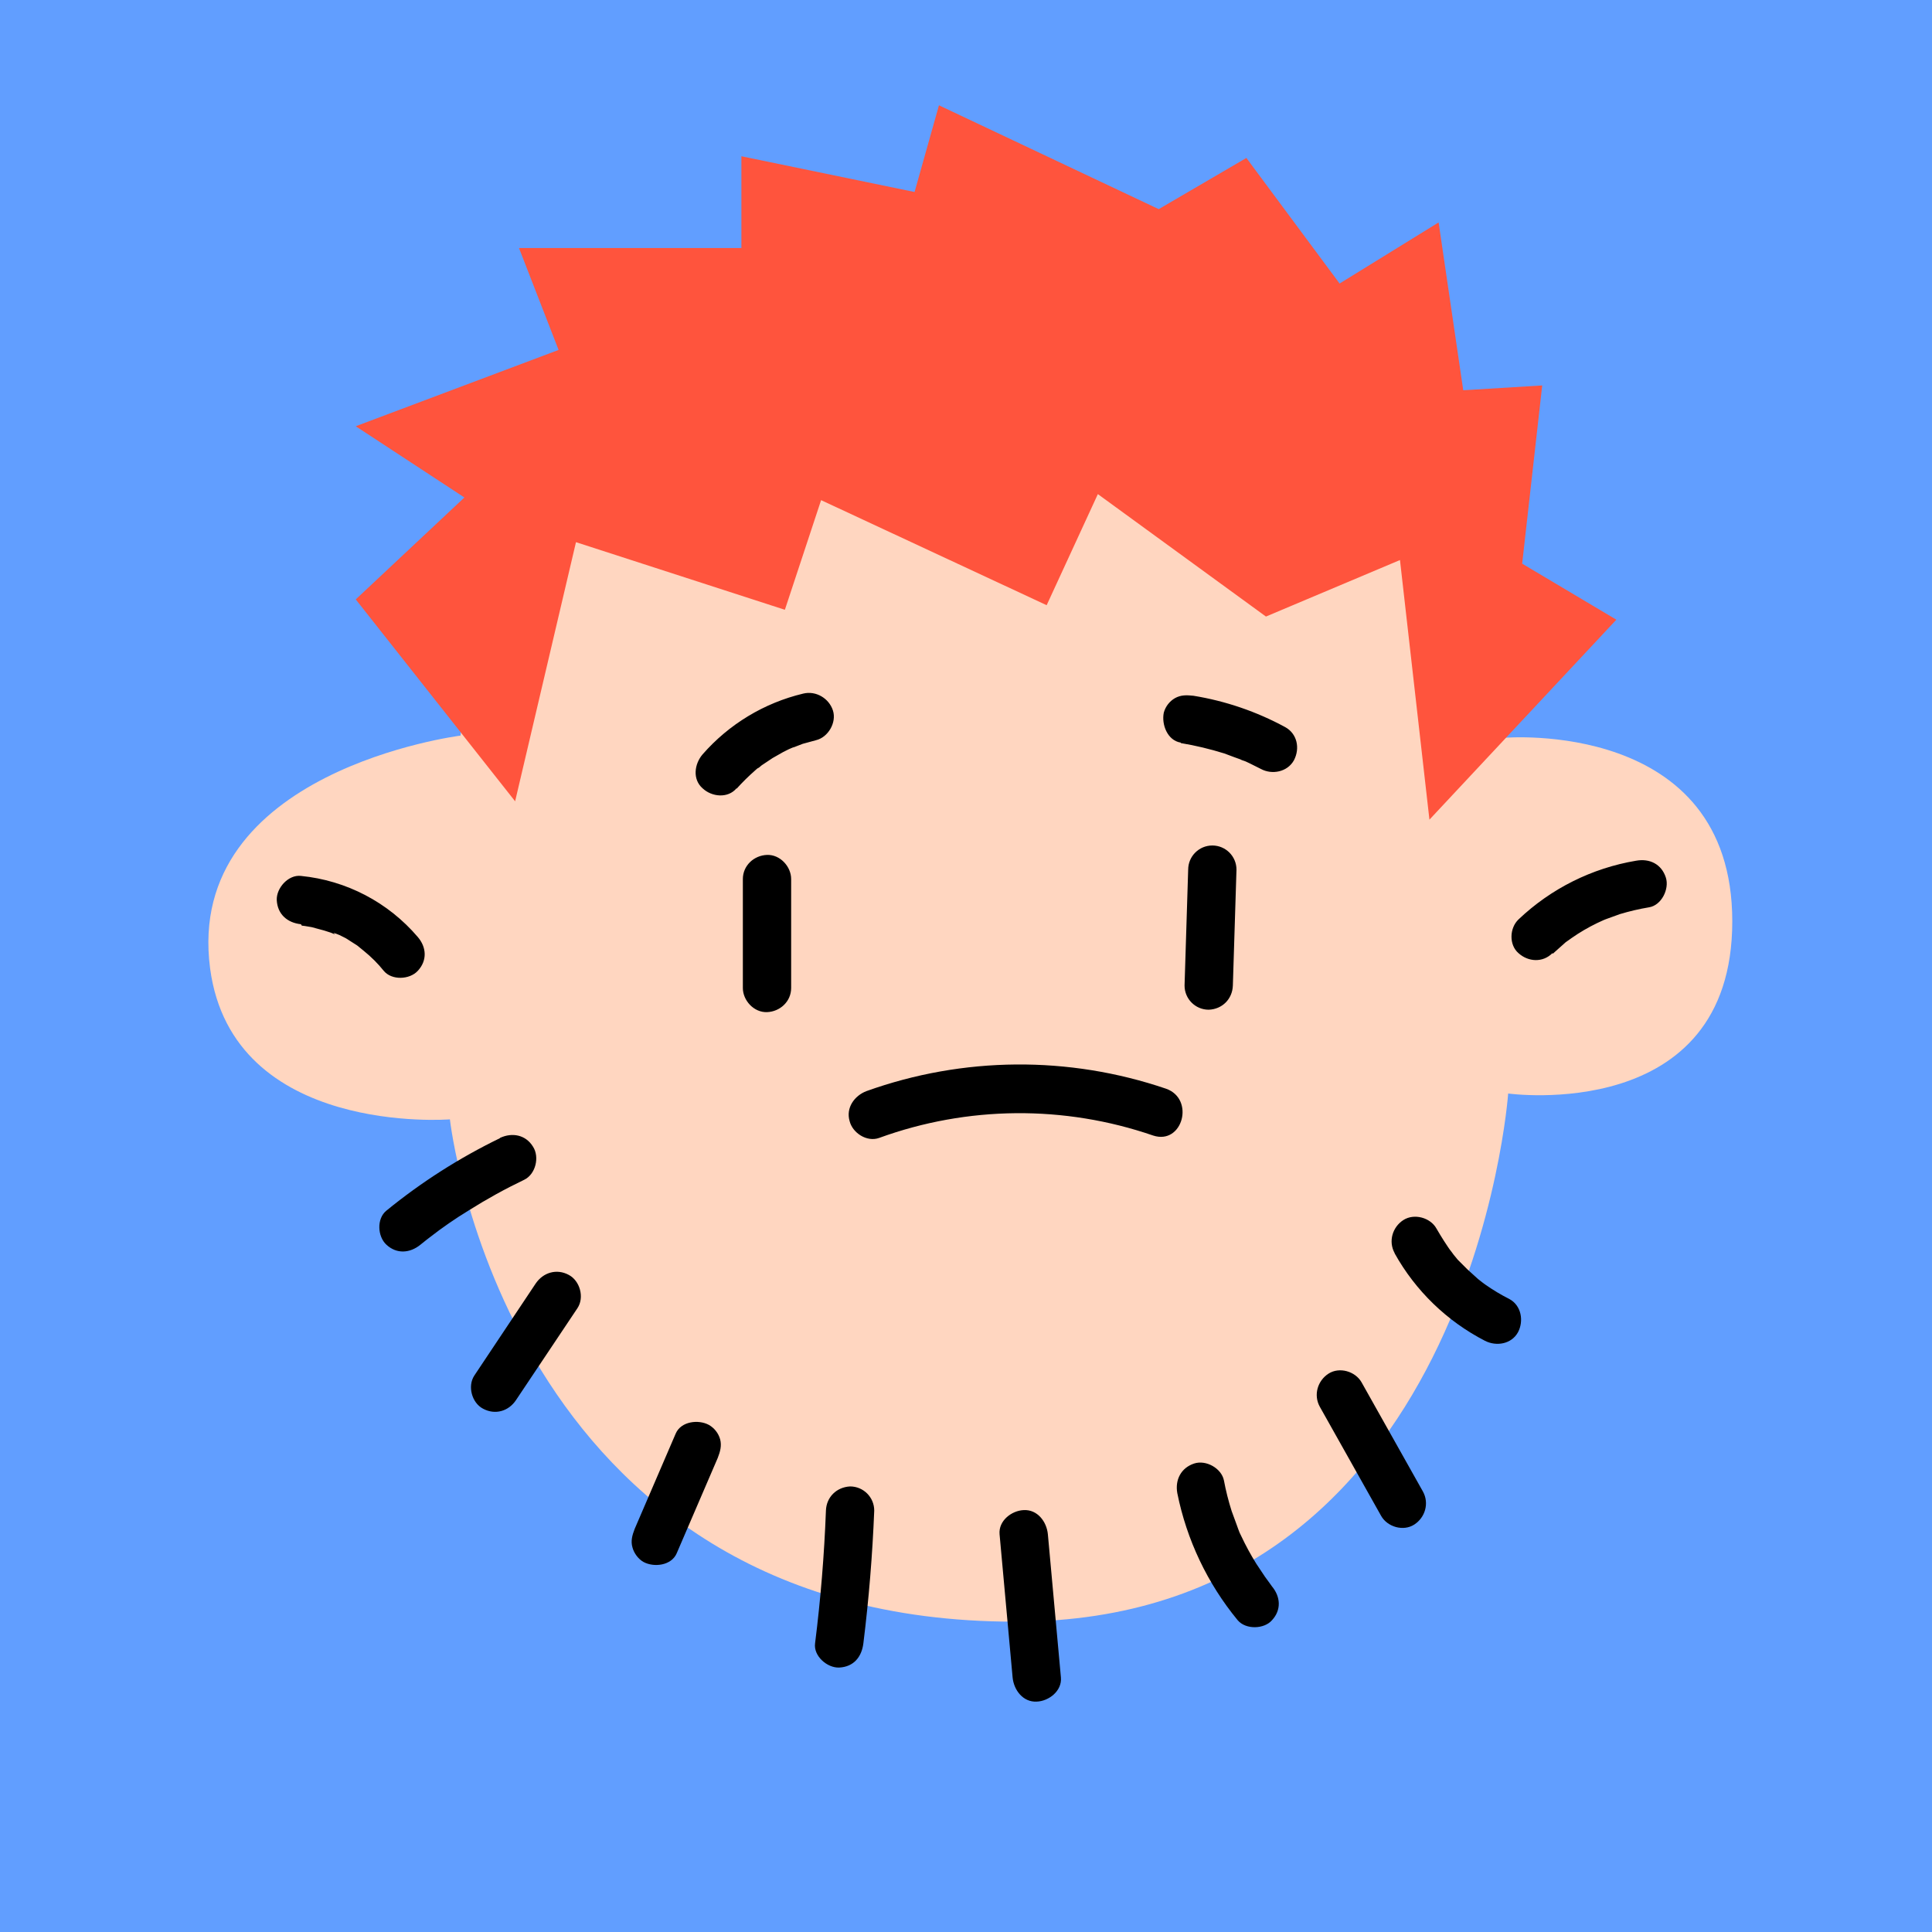
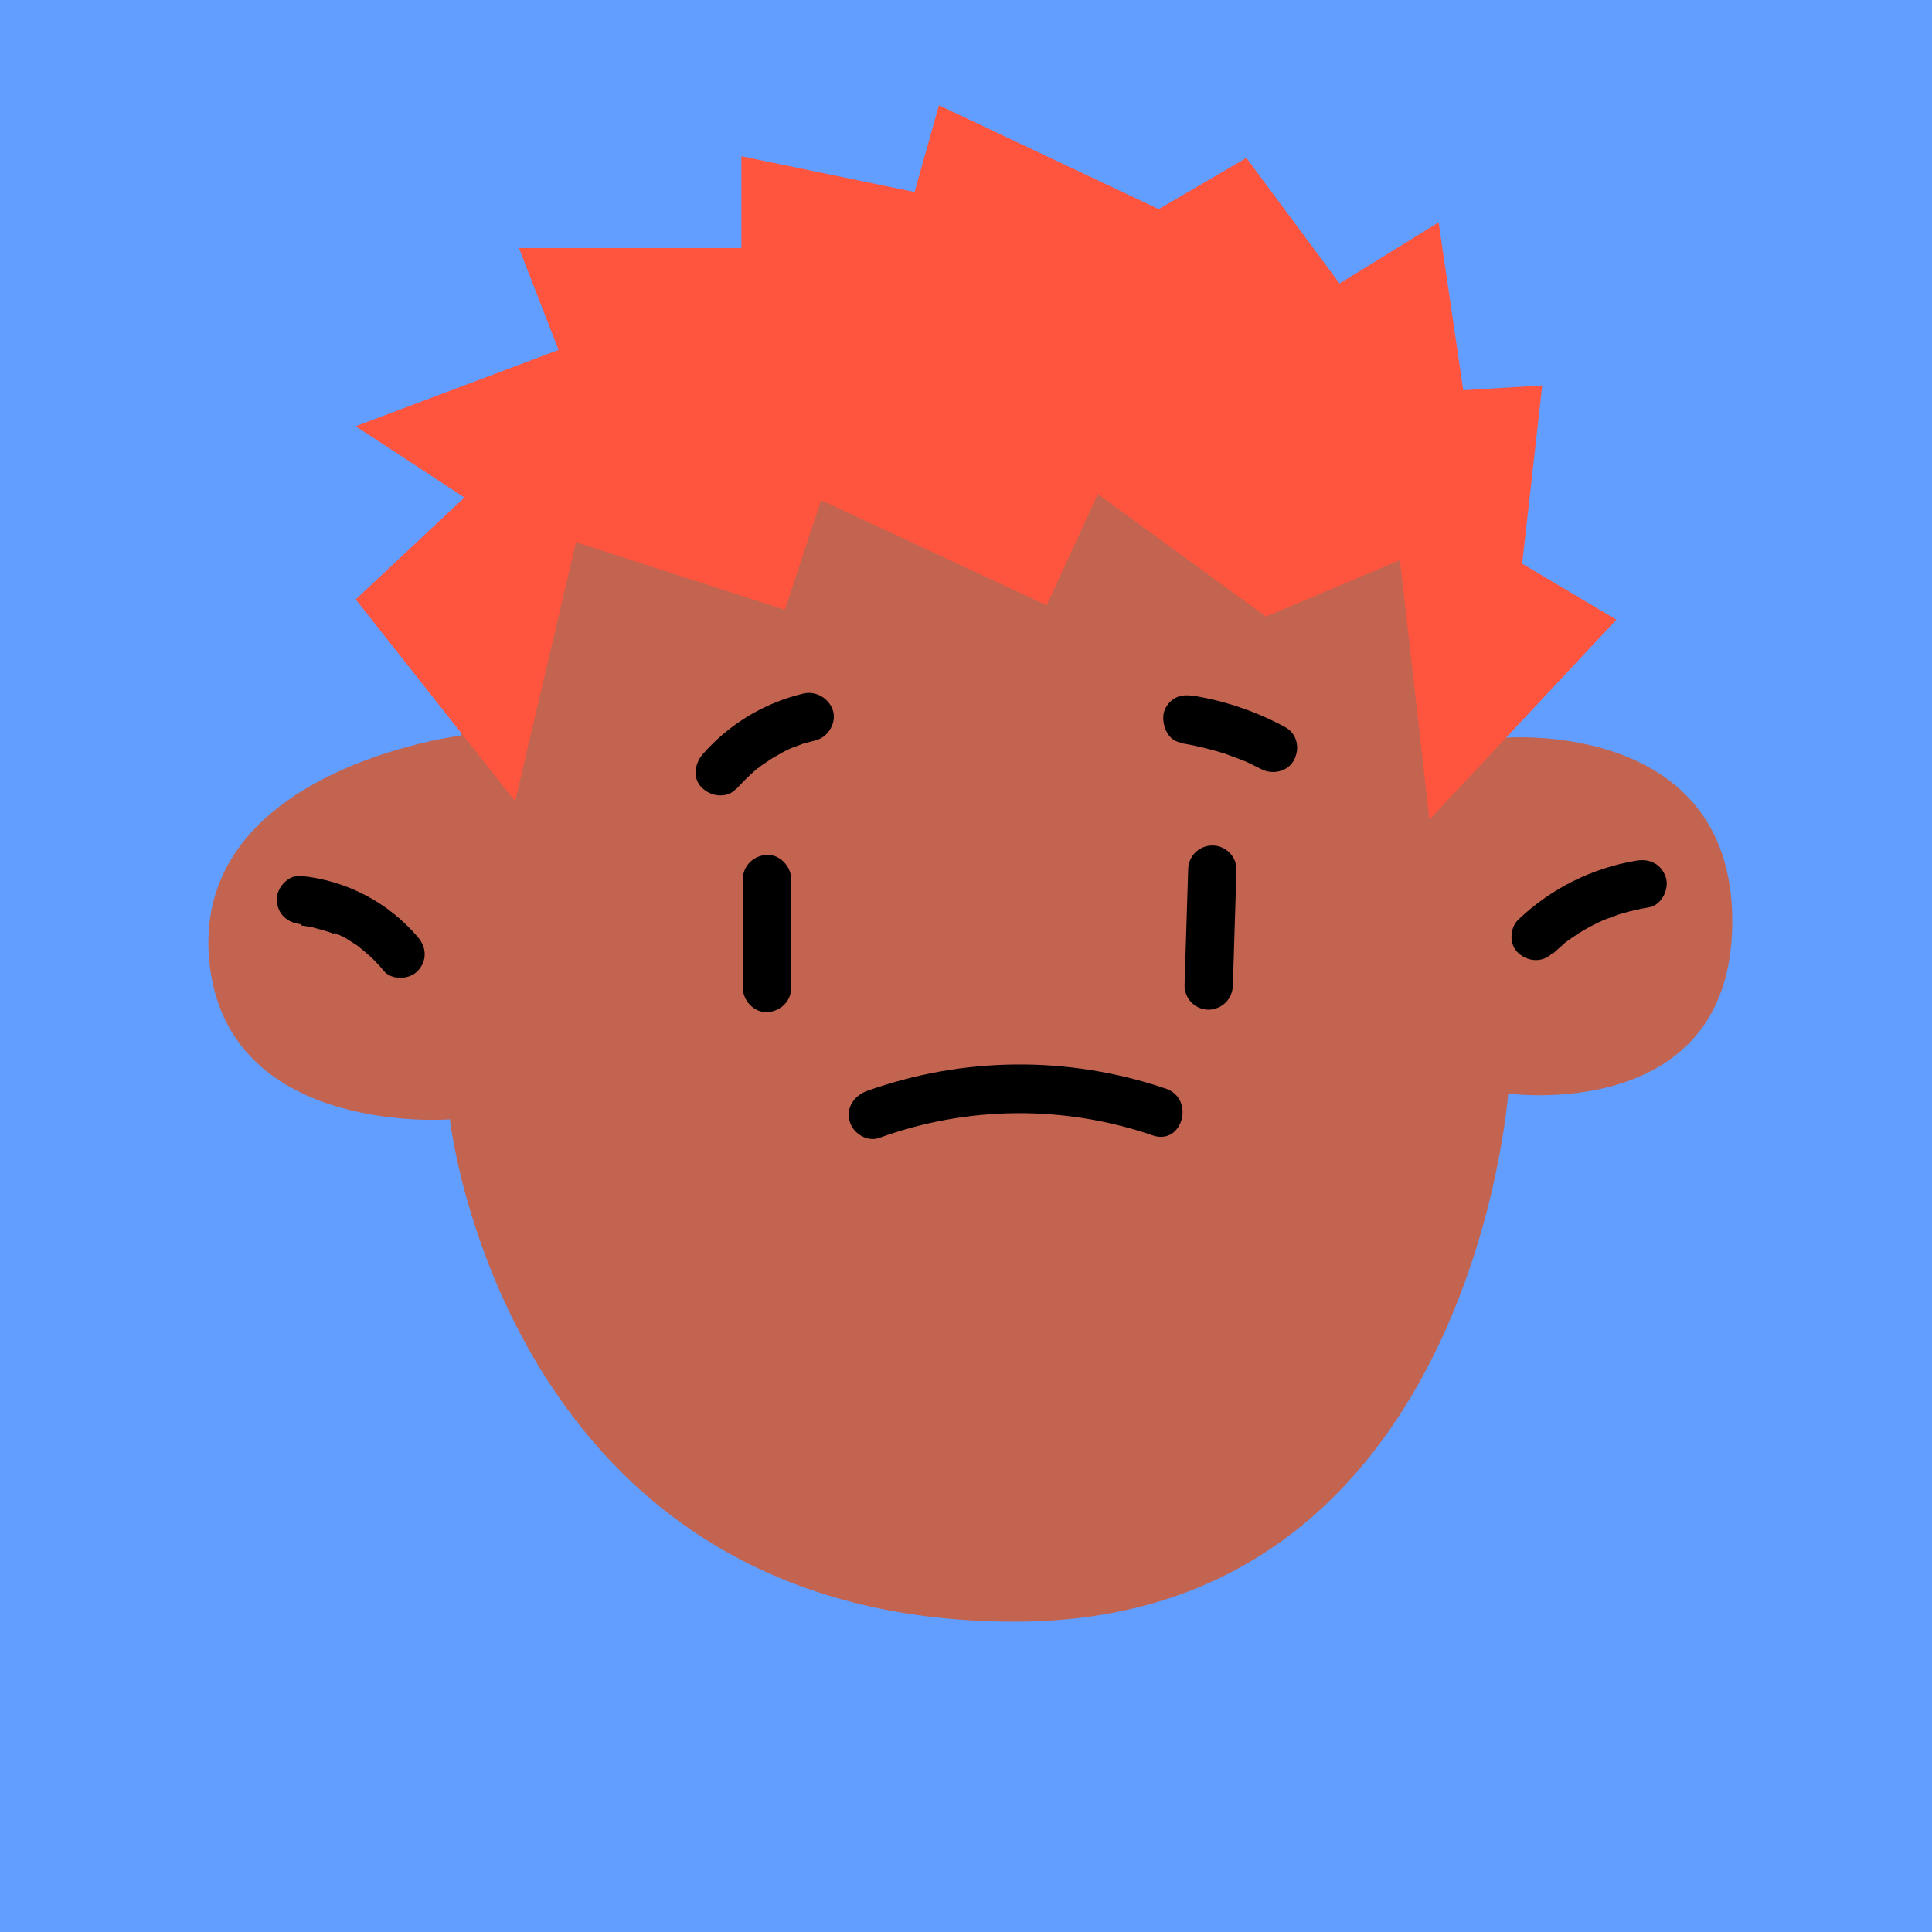
<svg xmlns="http://www.w3.org/2000/svg" viewBox="0 0 80 80" fill="none" shape-rendering="auto">
  <mask id="viewboxMask">
    <rect width="80" height="80" rx="0" ry="0" x="0" y="0" fill="#fff" />
  </mask>
  <g mask="url(#viewboxMask)">
    <rect fill="#619eff" width="80" height="80" x="0" y="0" />
-     <path d="M19.07 30.47s1.57-20.23 21.59-20.23S62.3 30.55 62.3 30.55s9.43-.8 9.43 7.6c0 8.42-9.28 7.13-9.28 7.13S60.9 67.15 42.03 67.15c-21.11 0-23.4-20.8-23.4-20.8s-9 .72-9.93-6.25c-1.08-8.2 10.37-9.64 10.37-9.64" fill="#ffd6c0" />
+     <path d="M19.07 30.47s1.57-20.23 21.59-20.23S62.3 30.55 62.3 30.55s9.43-.8 9.43 7.6c0 8.42-9.28 7.13-9.28 7.13S60.9 67.15 42.03 67.15c-21.11 0-23.4-20.8-23.4-20.8s-9 .72-9.93-6.25c-1.08-8.2 10.37-9.64 10.37-9.64" fill="#c26450" />
    <path d="m64.3 39.49.46-.41.1-.09c.12-.1-.13.1-.02.02l.24-.17q.5-.35 1.06-.62l.26-.12.05-.02.05-.02.58-.21q.6-.18 1.2-.28c.52-.08.85-.76.7-1.23-.18-.56-.67-.8-1.23-.7a9.3 9.3 0 0 0-4.87 2.43c-.38.36-.4 1.06 0 1.4.4.36 1 .4 1.4 0zm-51.8-1.16.14.01c-.27-.02-.11-.01-.04 0l.3.05.52.14.28.09.12.05c.02 0 .22.09.06.02-.14-.1 0-.04.03-.03l.15.06.26.13.47.3.27.22q.47.38.83.83c.33.4 1.07.37 1.41 0 .4-.43.36-.98 0-1.4a7.3 7.3 0 0 0-4.84-2.53c-.52-.06-1.02.5-1 1 .03.59.44.94 1 1m18.3-1.9v4.54c0 .52.46 1.02 1 1s1-.44 1-1V36.4c0-.52-.46-1.02-1-1s-1 .44-1 1M49.2 36l-.15 4.81a1 1 0 0 0 1 1c.56-.02.98-.44 1-1l.15-4.8a1 1 0 0 0-1-1 1 1 0 0 0-1 1" fill="black" />
-     <path d="M20.7 47.13a24 24 0 0 0-4.7 3c-.41.33-.37 1.07 0 1.41.43.4.98.35 1.41 0l.25-.2.13-.1q-.12.1 0 0a17 17 0 0 1 1.62-1.12q1.11-.7 2.3-1.27c.47-.23.64-.94.36-1.37-.3-.49-.86-.6-1.37-.36zm1.48 6.02-2.54 3.81c-.29.44-.1 1.13.36 1.37.5.27 1.06.11 1.37-.36l2.54-3.8c.3-.45.1-1.14-.36-1.38-.5-.27-1.06-.1-1.37.36m5.8 6.21-1.7 3.95c-.1.26-.17.5-.09.77.06.23.24.48.46.6.43.23 1.15.15 1.37-.36l1.7-3.95c.1-.26.17-.5.1-.77a1 1 0 0 0-.47-.6c-.43-.23-1.15-.15-1.37.36m6.22 3.19a63 63 0 0 1-.45 5.5c-.07.52.5 1.02 1 1 .6-.03.93-.44 1-1q.34-2.74.45-5.5a1 1 0 0 0-1-1c-.56.03-.98.44-1 1m7.19.98.54 5.93c.05.52.43 1.03 1 1 .5-.02 1.05-.44 1-1l-.54-5.93c-.05-.52-.43-1.03-1-1-.5.02-1.05.44-1 1m7.36-1.7a12 12 0 0 0 2.5 5.26c.34.4 1.1.37 1.42 0 .4-.43.35-.98 0-1.4l-.1-.14q.11.15 0 0l-.19-.26-.36-.54a11 11 0 0 1-.62-1.14q-.08-.15-.13-.3l-.05-.14-.22-.6q-.2-.63-.32-1.27c-.1-.5-.74-.86-1.23-.7-.55.18-.8.68-.7 1.23m5.9-3.58 2.54 4.52c.26.46.92.65 1.37.36s.63-.88.36-1.37l-2.54-4.52c-.26-.46-.92-.65-1.37-.36s-.63.88-.36 1.37m3.1-6.35a9 9 0 0 0 3.74 3.62c.47.24 1.1.14 1.37-.36.24-.46.14-1.1-.36-1.37a8 8 0 0 1-1-.6l-.23-.17c.27.2 0 0-.07-.06l-.44-.4-.4-.4-.18-.22c-.05-.07-.24-.34-.06-.07q-.34-.48-.64-1c-.25-.45-.92-.64-1.37-.35s-.63.88-.36 1.37" fill="black" />
    <path d="M30.5 32.66q.36-.4.77-.76l.09-.08.04-.03c-.12.09 0 0 .02 0l.12-.1.45-.3.44-.25.24-.12.14-.06c.03-.01.16-.07.02 0l.05-.02.1-.04.26-.1.55-.15c.5-.12.86-.73.7-1.23s-.7-.83-1.23-.7a8 8 0 0 0-4.17 2.52c-.34.4-.42 1.03 0 1.4.38.36 1.05.43 1.41 0m18.4-1.87q.9.15 1.8.43l.4.15.25.09.06.02-.06-.03c.02.04.19.08.23.1l.17.08.46.23c.46.25 1.1.13 1.37-.36.26-.5.13-1.1-.36-1.37a12 12 0 0 0-3.8-1.3c-.28-.03-.52-.04-.77.1a1 1 0 0 0-.46.6c-.1.49.15 1.15.7 1.24zM36.4 47.12a17 17 0 0 1 11.35-.1c1.22.4 1.74-1.52.53-1.94a18.8 18.8 0 0 0-12.4.1c-.5.19-.86.69-.7 1.24.12.49.71.88 1.22.7" fill="black" />
    <path d="m21.33 33.18 2.52-10.73 8.65 2.8 1.5-4.54 9.34 4.35 2.12-4.6 6.96 5.07 5.55-2.34 1.22 10.75 7.74-8.28-3.9-2.32.83-7.38-3.27.2-1.02-6.95-4.1 2.53-3.86-5.2-3.63 2.12-9.1-4.3-1.01 3.59-7.17-1.48v3.8h-9.21l1.64 4.22-8.4 3.16 4.5 2.95-4.5 4.22z" fill="#ff543d" />
  </g>
</svg>
